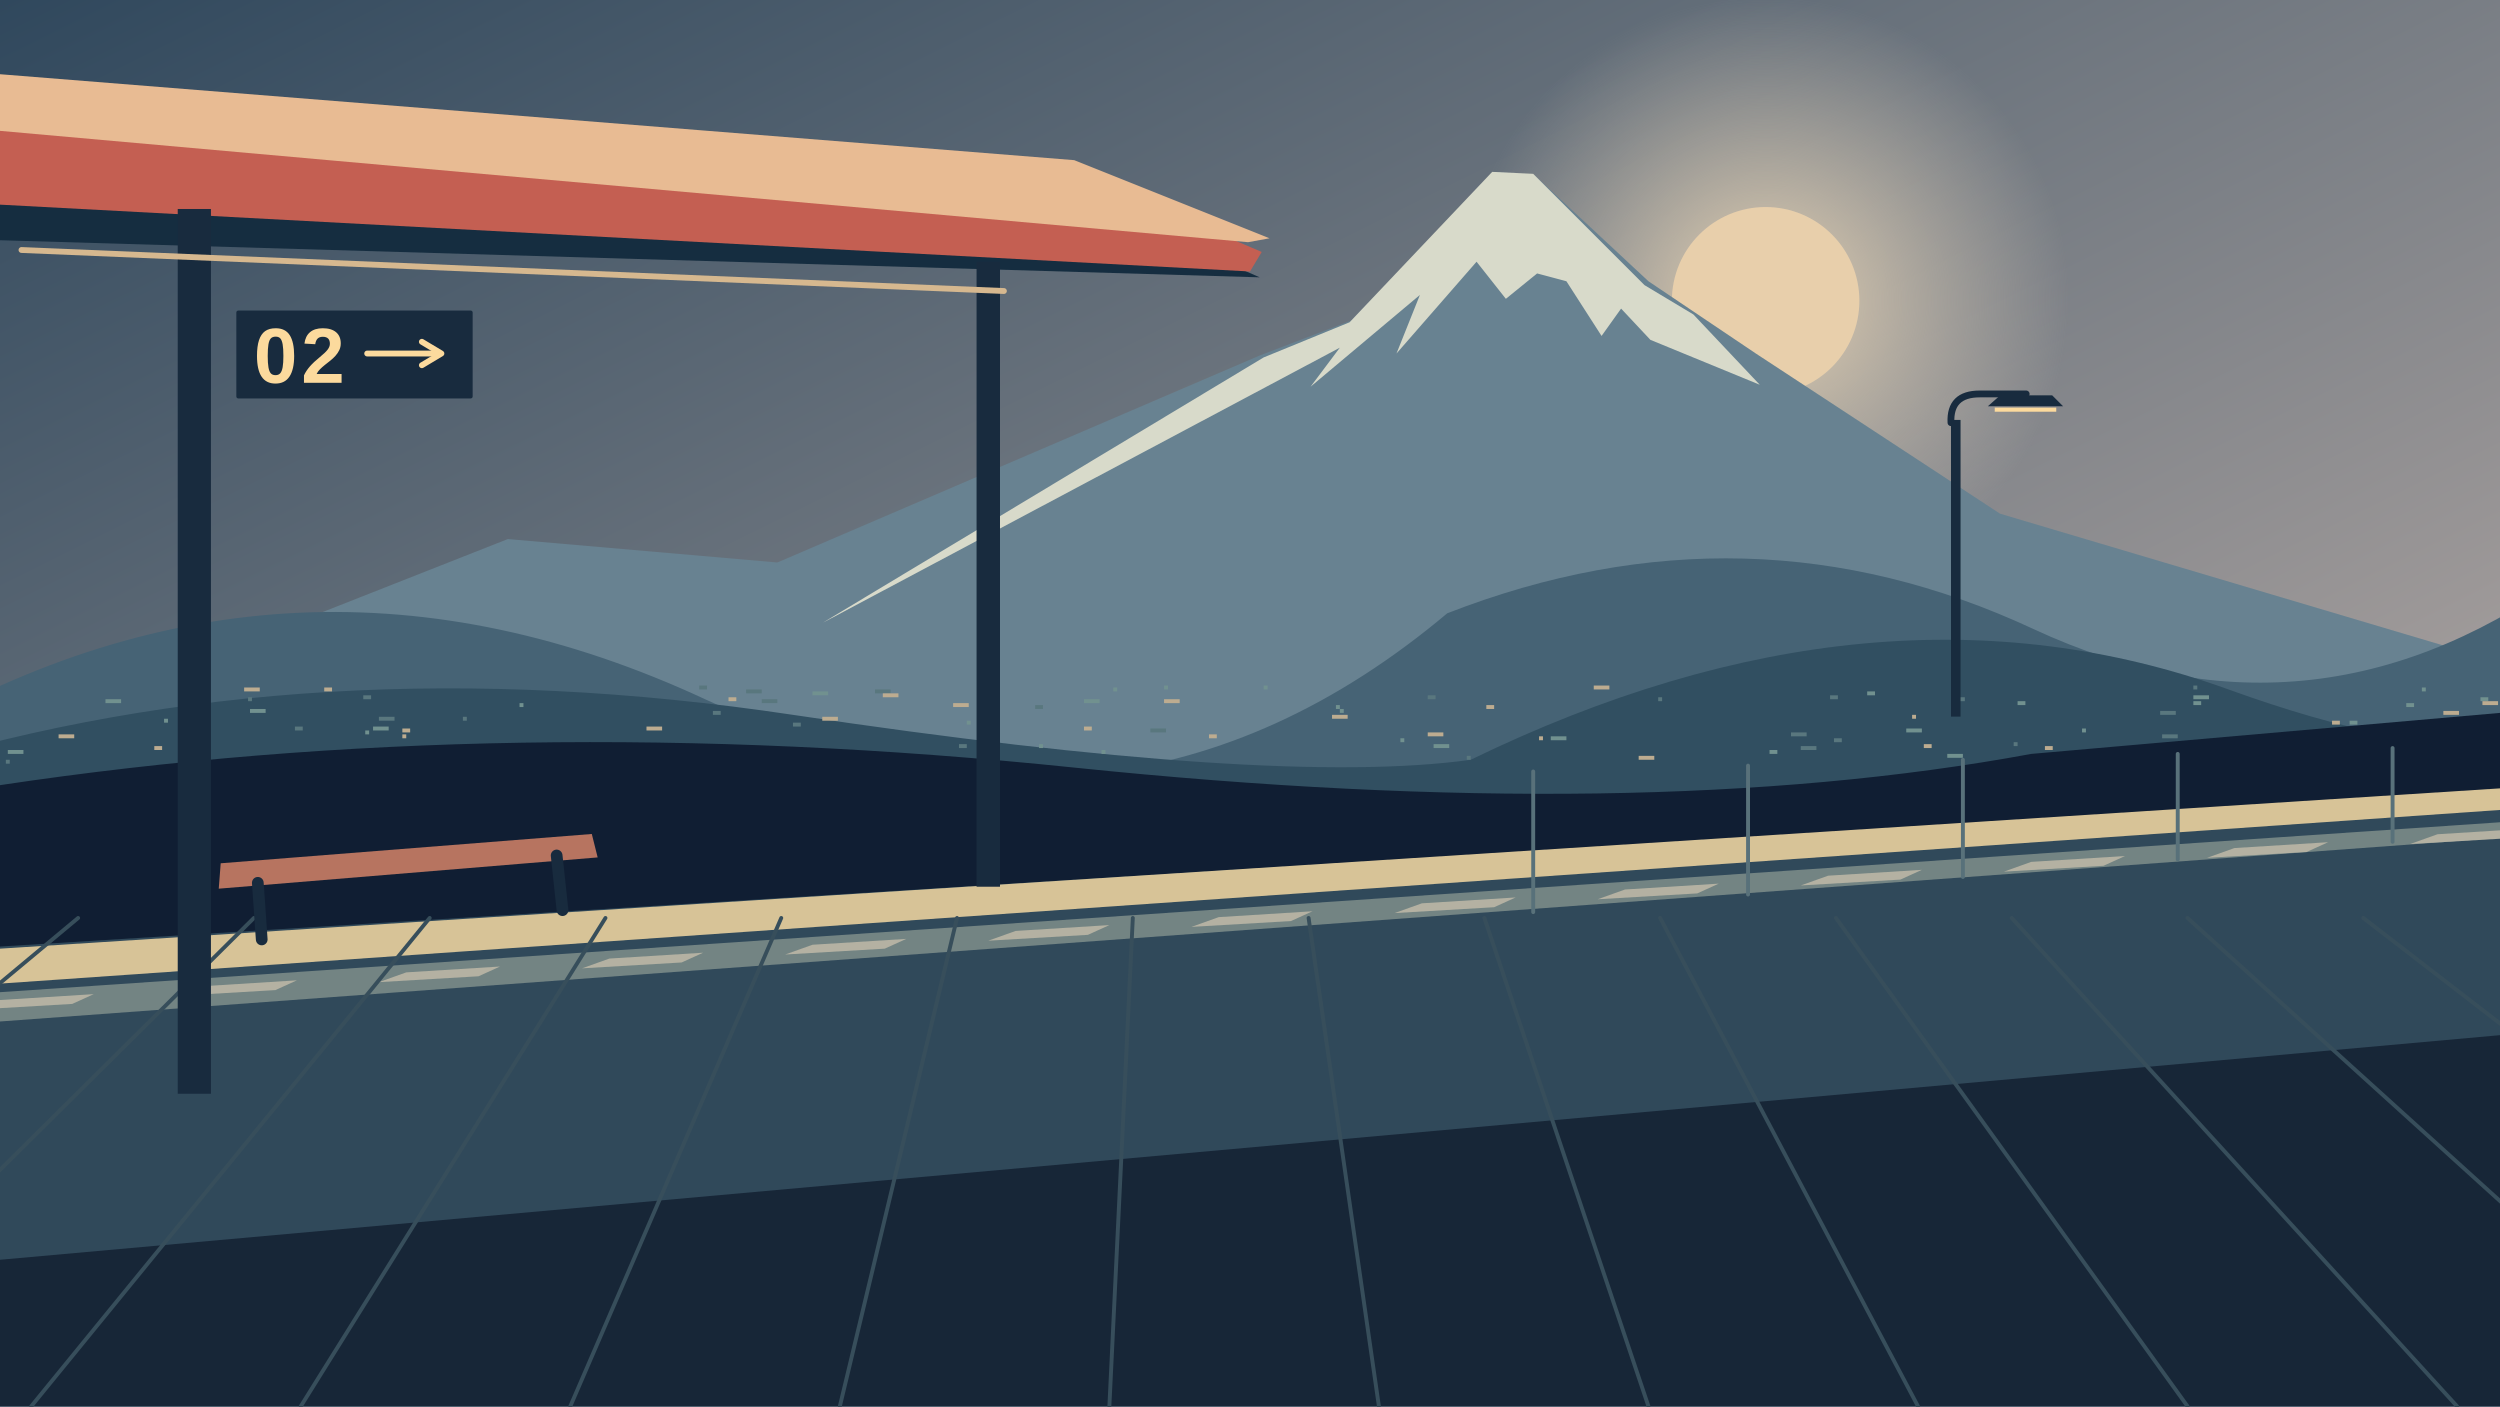
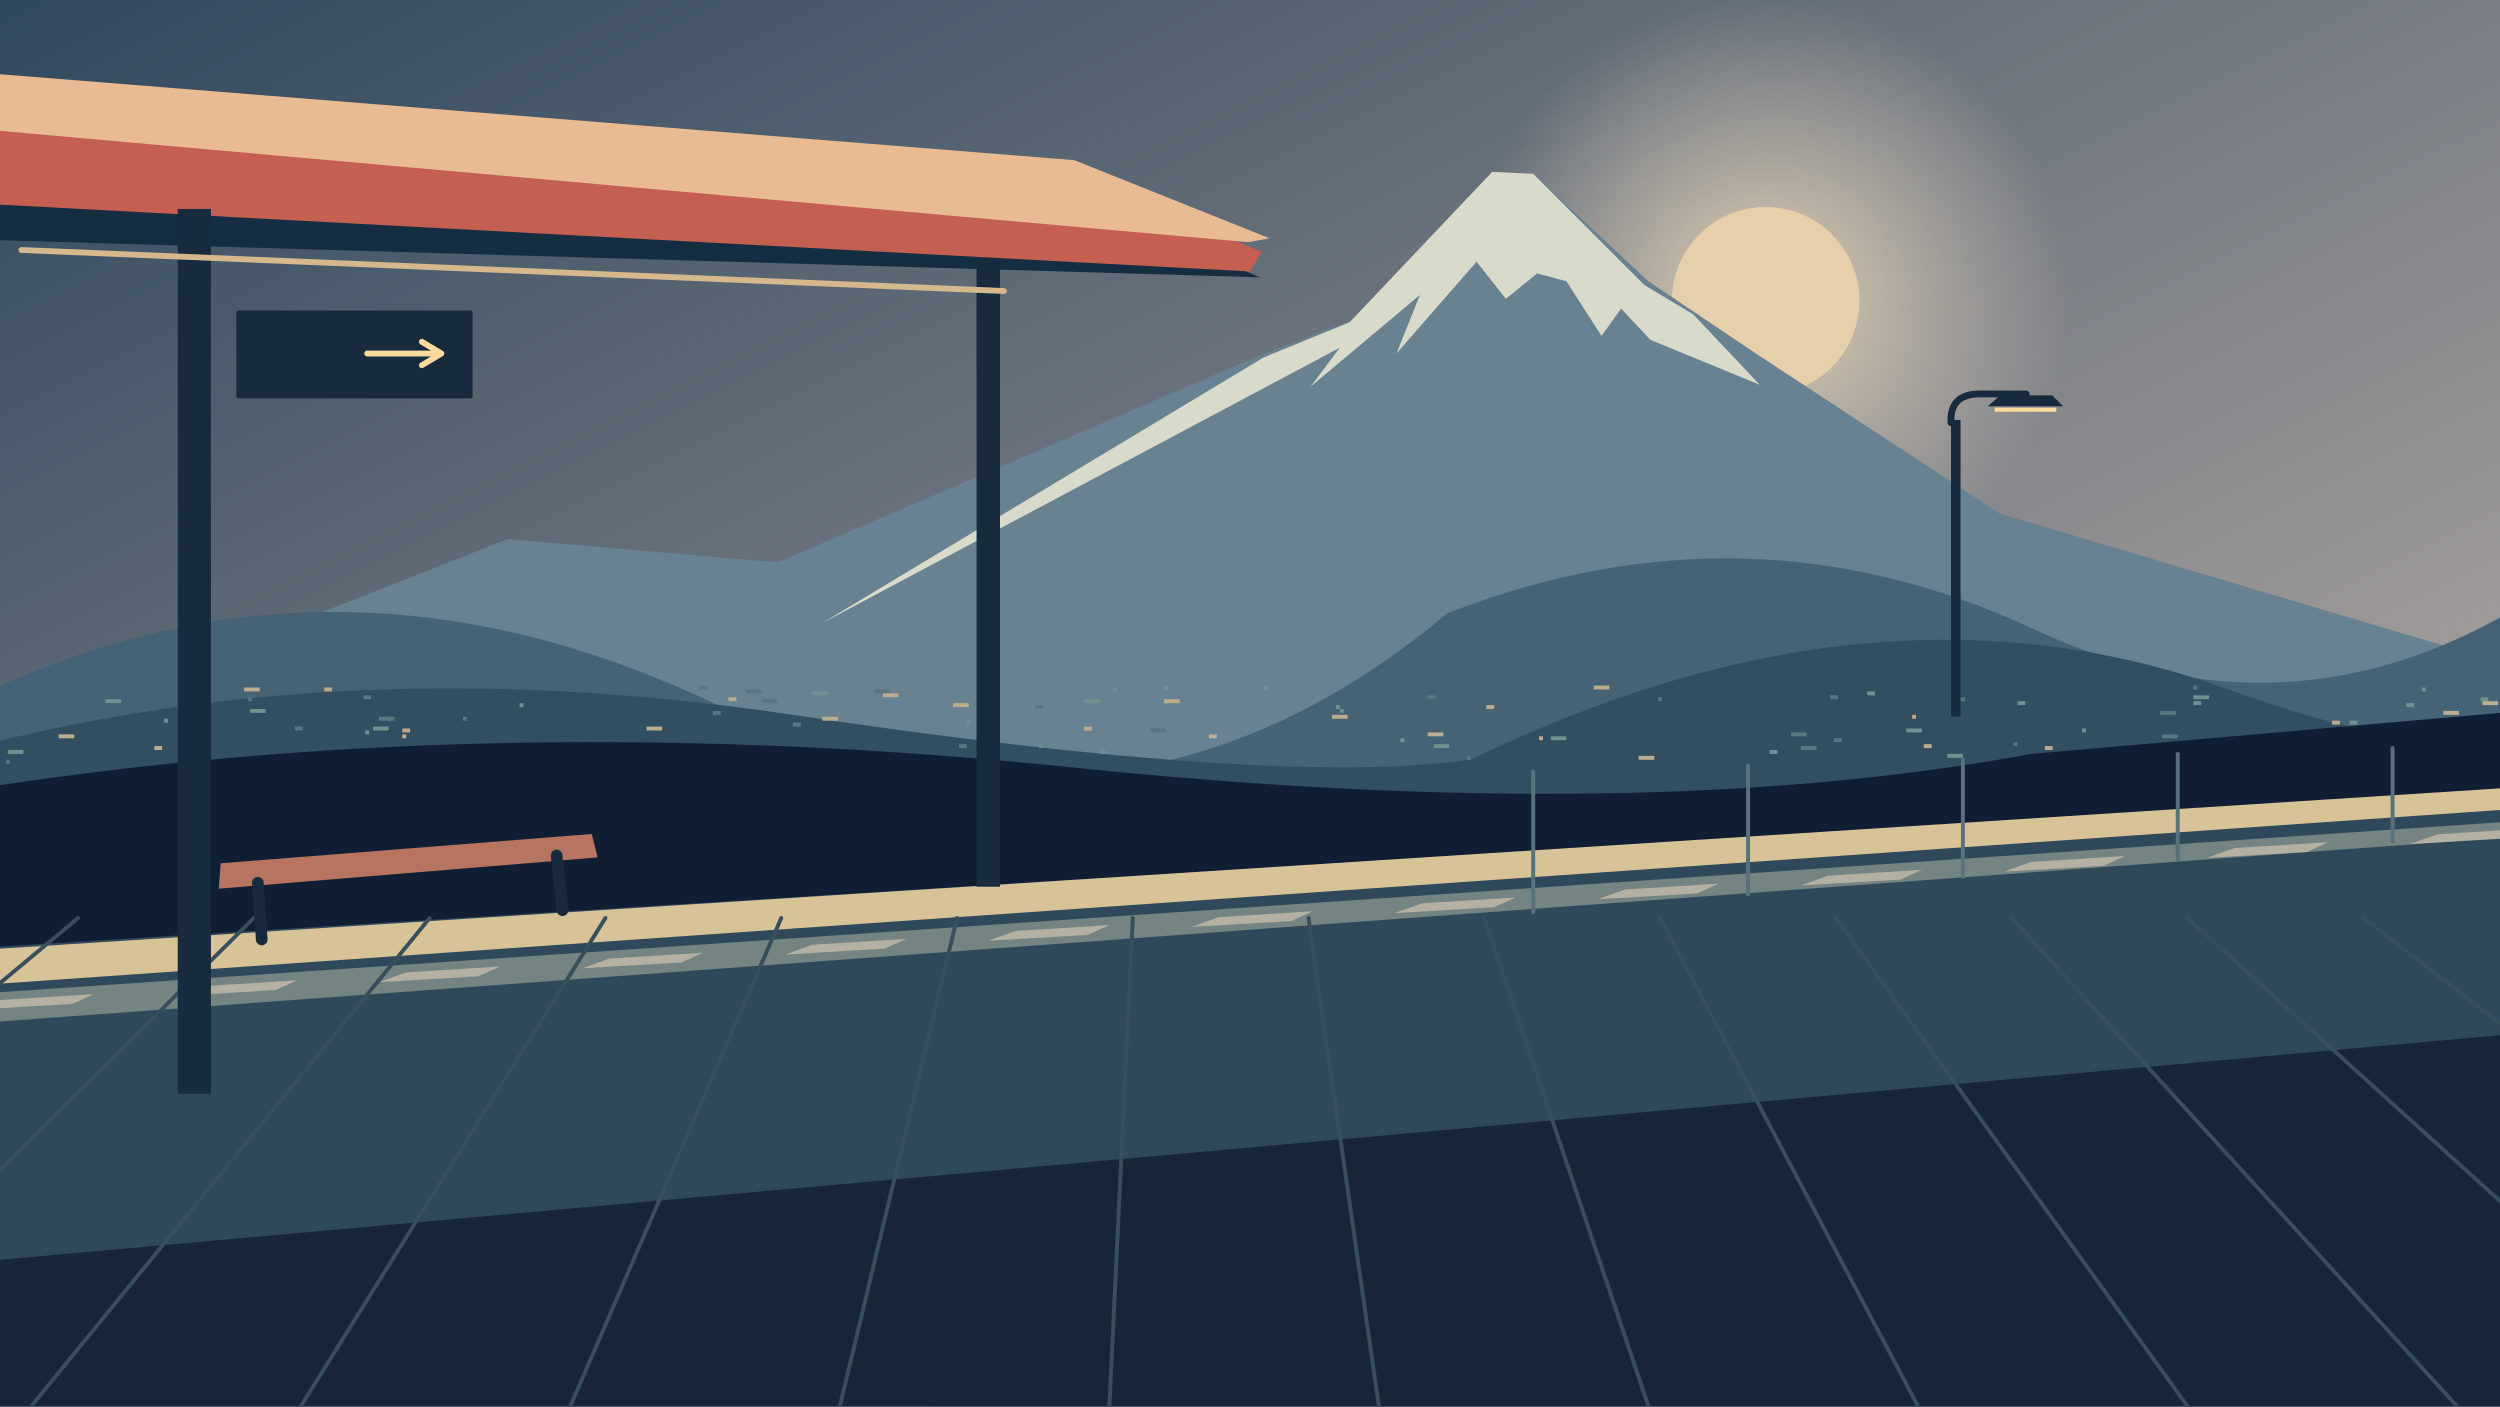
<svg xmlns="http://www.w3.org/2000/svg" viewBox="0 0 1280 720" width="1280" height="720">
  <defs>
    <linearGradient id="sky" x1="0" y1="0" x2="0.9" y2="1">
      <stop stop-color="#30485d" />
      <stop offset="1" stop-color="#c5b6ae" />
    </linearGradient>
    <radialGradient id="moon">
      <stop stop-color="#e6d2b2" />
      <stop offset="1" stop-color="#d2c7b7" stop-opacity="0" />
    </radialGradient>
  </defs>
  <rect x="0" y="0" width="1280" height="720" rx="0" fill="url(#sky)" />
  <circle cx="904" cy="154" r="155" fill="url(#moon)" stroke="none" stroke-width="1" />
  <circle cx="904" cy="154" r="48" fill="#e8cfab" stroke="none" stroke-width="1" />
  <path d="M-80 410 L260 276 398 288 645 182 692 164 765 88 786 90 844 144 899 181 1024 263 1320 351 1320 720 -80 720Z" fill="#688291" stroke="none" stroke-width="1" stroke-linejoin="round" stroke-linecap="round" />
  <path d="M421 319 L647 183 691 165 764 88 785 89 842 146 867 161 901 197 845 174 830 158 820 172 802 144 787 140 771 153 756 134 715 181 727 151 671 198 686 178Z" fill="#d8daca" stroke="none" stroke-width="1" stroke-linejoin="round" stroke-linecap="round" />
  <path d="M-50 377 Q150 260 361 358 T741 314 Q895 254 1041 322 T1320 290 L1320 720H-50Z" fill="#466375" stroke="none" stroke-width="1" stroke-linejoin="round" stroke-linecap="round" />
  <path d="M-50 393 Q159 329 406 366 T753 389 Q961 288 1141 353 T1320 326 L1320 720H-50Z" fill="#314f61" stroke="none" stroke-width="1" stroke-linejoin="round" stroke-linecap="round" />
  <rect x="788" y="377" width="2" height="2" rx="0" fill="#bdac90" />
  <rect x="1047" y="382" width="4" height="2" rx="0" fill="#bdac90" />
  <rect x="976" y="373" width="8" height="2" rx="0" fill="#71918f" />
  <rect x="1033" y="359" width="4" height="2" rx="0" fill="#71918f" />
  <rect x="194" y="367" width="8" height="2" rx="0" fill="#59777e" />
  <rect x="1232" y="360" width="4" height="2" rx="0" fill="#71918f" />
  <rect x="151" y="372" width="4" height="2" rx="0" fill="#59777e" />
  <rect x="206" y="373" width="4" height="2" rx="0" fill="#bdac90" />
  <rect x="1251" y="364" width="8" height="2" rx="0" fill="#bdac90" />
  <rect x="906" y="384" width="4" height="2" rx="0" fill="#71918f" />
  <rect x="1123" y="351" width="2" height="2" rx="0" fill="#59777e" />
  <rect x="816" y="351" width="8" height="2" rx="0" fill="#bdac90" />
  <rect x="682" y="366" width="8" height="2" rx="0" fill="#bdac90" />
  <rect x="128" y="363" width="8" height="2" rx="0" fill="#71918f" />
  <rect x="488" y="360" width="8" height="2" rx="0" fill="#bdac90" />
  <rect x="186" y="356" width="4" height="2" rx="0" fill="#59777e" />
  <rect x="1002" y="357" width="4" height="2" rx="0" fill="#59777e" />
  <rect x="596" y="358" width="8" height="2" rx="0" fill="#bdac90" />
  <rect x="1106" y="364" width="8" height="2" rx="0" fill="#59777e" />
  <rect x="1203" y="369" width="4" height="2" rx="0" fill="#71918f" />
  <rect x="1221" y="375" width="4" height="2" rx="0" fill="#59777e" />
  <rect x="495" y="369" width="2" height="2" rx="0" fill="#71918f" />
  <rect x="382" y="353" width="8" height="2" rx="0" fill="#59777e" />
  <rect x="532" y="381" width="2" height="2" rx="0" fill="#71918f" />
  <rect x="266" y="360" width="2" height="2" rx="0" fill="#71918f" />
  <rect x="1107" y="376" width="8" height="2" rx="0" fill="#59777e" />
  <rect x="564" y="384" width="2" height="2" rx="0" fill="#71918f" />
  <rect x="1207" y="377" width="8" height="2" rx="0" fill="#bdac90" />
  <rect x="922" y="382" width="8" height="2" rx="0" fill="#59777e" />
  <rect x="731" y="356" width="4" height="2" rx="0" fill="#59777e" />
  <rect x="236" y="382" width="8" height="2" rx="0" fill="#59777e" />
  <rect x="686" y="363" width="2" height="2" rx="0" fill="#71918f" />
  <rect x="555" y="358" width="8" height="2" rx="0" fill="#71918f" />
  <rect x="761" y="361" width="4" height="2" rx="0" fill="#bdac90" />
  <rect x="127" y="357" width="2" height="2" rx="0" fill="#59777e" />
  <rect x="448" y="353" width="8" height="2" rx="0" fill="#59777e" />
  <rect x="1094" y="389" width="8" height="2" rx="0" fill="#71918f" />
  <rect x="54" y="358" width="8" height="2" rx="0" fill="#71918f" />
  <rect x="1241" y="387" width="2" height="2" rx="0" fill="#bdac90" />
  <rect x="187" y="374" width="2" height="2" rx="0" fill="#71918f" />
  <rect x="1240" y="352" width="2" height="2" rx="0" fill="#71918f" />
  <rect x="253" y="381" width="2" height="2" rx="0" fill="#59777e" />
  <rect x="125" y="352" width="8" height="2" rx="0" fill="#bdac90" />
  <rect x="1270" y="357" width="4" height="2" rx="0" fill="#71918f" />
  <rect x="452" y="355" width="8" height="2" rx="0" fill="#bdac90" />
  <rect x="717" y="378" width="2" height="2" rx="0" fill="#71918f" />
  <rect x="1031" y="380" width="2" height="2" rx="0" fill="#59777e" />
  <rect x="206" y="376" width="2" height="2" rx="0" fill="#bdac90" />
  <rect x="734" y="381" width="8" height="2" rx="0" fill="#71918f" />
  <rect x="416" y="354" width="8" height="2" rx="0" fill="#71918f" />
  <rect x="331" y="372" width="8" height="2" rx="0" fill="#bdac90" />
  <rect x="240" y="389" width="4" height="2" rx="0" fill="#59777e" />
  <rect x="358" y="351" width="4" height="2" rx="0" fill="#59777e" />
  <rect x="839" y="387" width="8" height="2" rx="0" fill="#bdac90" />
  <rect x="731" y="375" width="8" height="2" rx="0" fill="#bdac90" />
  <rect x="314" y="386" width="8" height="2" rx="0" fill="#71918f" />
  <rect x="937" y="356" width="4" height="2" rx="0" fill="#59777e" />
  <rect x="93" y="385" width="4" height="2" rx="0" fill="#71918f" />
  <rect x="491" y="381" width="4" height="2" rx="0" fill="#59777e" />
  <rect x="589" y="373" width="8" height="2" rx="0" fill="#59777e" />
  <rect x="1271" y="359" width="8" height="2" rx="0" fill="#bdac90" />
  <rect x="794" y="377" width="8" height="2" rx="0" fill="#71918f" />
  <rect x="3" y="389" width="2" height="2" rx="0" fill="#59777e" />
  <rect x="684" y="361" width="2" height="2" rx="0" fill="#71918f" />
  <rect x="917" y="375" width="8" height="2" rx="0" fill="#59777e" />
  <rect x="1163" y="377" width="2" height="2" rx="0" fill="#bdac90" />
  <rect x="1162" y="377" width="8" height="2" rx="0" fill="#59777e" />
  <rect x="95" y="361" width="4" height="2" rx="0" fill="#71918f" />
  <rect x="530" y="361" width="4" height="2" rx="0" fill="#59777e" />
  <rect x="997" y="386" width="8" height="2" rx="0" fill="#71918f" />
  <rect x="79" y="382" width="4" height="2" rx="0" fill="#bdac90" />
  <rect x="956" y="354" width="4" height="2" rx="0" fill="#71918f" />
  <rect x="1123" y="356" width="8" height="2" rx="0" fill="#71918f" />
  <rect x="30" y="376" width="8" height="2" rx="0" fill="#bdac90" />
  <rect x="647" y="351" width="2" height="2" rx="0" fill="#71918f" />
  <rect x="4" y="384" width="8" height="2" rx="0" fill="#71918f" />
  <rect x="390" y="358" width="8" height="2" rx="0" fill="#59777e" />
  <rect x="406" y="370" width="4" height="2" rx="0" fill="#59777e" />
  <rect x="373" y="357" width="4" height="2" rx="0" fill="#bdac90" />
  <rect x="166" y="352" width="4" height="2" rx="0" fill="#bdac90" />
  <rect x="237" y="367" width="2" height="2" rx="0" fill="#59777e" />
  <rect x="1066" y="373" width="2" height="2" rx="0" fill="#71918f" />
  <rect x="570" y="352" width="2" height="2" rx="0" fill="#71918f" />
  <rect x="421" y="367" width="8" height="2" rx="0" fill="#bdac90" />
  <rect x="751" y="387" width="2" height="2" rx="0" fill="#59777e" />
  <rect x="1244" y="382" width="8" height="2" rx="0" fill="#59777e" />
  <rect x="939" y="378" width="4" height="2" rx="0" fill="#59777e" />
  <rect x="365" y="364" width="4" height="2" rx="0" fill="#59777e" />
  <rect x="596" y="351" width="2" height="2" rx="0" fill="#71918f" />
  <rect x="555" y="372" width="4" height="2" rx="0" fill="#bdac90" />
  <rect x="191" y="372" width="8" height="2" rx="0" fill="#71918f" />
  <rect x="84" y="368" width="2" height="2" rx="0" fill="#71918f" />
  <rect x="1194" y="369" width="4" height="2" rx="0" fill="#bdac90" />
  <rect x="1123" y="359" width="4" height="2" rx="0" fill="#71918f" />
  <rect x="979" y="366" width="2" height="2" rx="0" fill="#bdac90" />
  <rect x="367" y="384" width="8" height="2" rx="0" fill="#71918f" />
  <rect x="619" y="376" width="4" height="2" rx="0" fill="#bdac90" />
  <rect x="849" y="357" width="2" height="2" rx="0" fill="#59777e" />
  <rect x="985" y="381" width="4" height="2" rx="0" fill="#bdac90" />
  <rect x="254" y="381" width="2" height="2" rx="0" fill="#59777e" />
  <path d="M0 402 Q260 363 550 393T1040 386L1280 365V720H0Z" fill="#101e33" stroke="none" stroke-width="1" stroke-linejoin="round" stroke-linecap="round" />
  <path d="M-22 486 L1280 405 1280 604 0 701Z" fill="#30495a" stroke="none" stroke-width="1" stroke-linejoin="round" stroke-linecap="round" />
  <path d="M-20 487 L1290 403 1290 414 -20 505Z" fill="#d7c397" stroke="none" stroke-width="1" stroke-linejoin="round" stroke-linecap="round" />
  <path d="M0 508 L1280 421 1280 429 0 523Z" fill="#738483" stroke="none" stroke-width="1" stroke-linejoin="round" stroke-linecap="round" />
  <path d="M0 645 L1280 530 1280 720 0 720Z" fill="#172637" stroke="none" stroke-width="1" stroke-linejoin="round" stroke-linecap="round" />
  <path d="M-104 519.072 l48 -3 -11 5 -51 3Z" fill="#b4b1a2" stroke="none" stroke-width="1" stroke-linejoin="round" stroke-linecap="round" />
  <path d="M0 512.0 l48 -3 -11 5 -51 3Z" fill="#b4b1a2" stroke="none" stroke-width="1" stroke-linejoin="round" stroke-linecap="round" />
  <path d="M104 504.928 l48 -3 -11 5 -51 3Z" fill="#b4b1a2" stroke="none" stroke-width="1" stroke-linejoin="round" stroke-linecap="round" />
  <path d="M208 497.856 l48 -3 -11 5 -51 3Z" fill="#b4b1a2" stroke="none" stroke-width="1" stroke-linejoin="round" stroke-linecap="round" />
  <path d="M312 490.784 l48 -3 -11 5 -51 3Z" fill="#b4b1a2" stroke="none" stroke-width="1" stroke-linejoin="round" stroke-linecap="round" />
  <path d="M416 483.712 l48 -3 -11 5 -51 3Z" fill="#b4b1a2" stroke="none" stroke-width="1" stroke-linejoin="round" stroke-linecap="round" />
  <path d="M520 476.64 l48 -3 -11 5 -51 3Z" fill="#b4b1a2" stroke="none" stroke-width="1" stroke-linejoin="round" stroke-linecap="round" />
  <path d="M624 469.568 l48 -3 -11 5 -51 3Z" fill="#b4b1a2" stroke="none" stroke-width="1" stroke-linejoin="round" stroke-linecap="round" />
  <path d="M728 462.496 l48 -3 -11 5 -51 3Z" fill="#b4b1a2" stroke="none" stroke-width="1" stroke-linejoin="round" stroke-linecap="round" />
  <path d="M832 455.424 l48 -3 -11 5 -51 3Z" fill="#b4b1a2" stroke="none" stroke-width="1" stroke-linejoin="round" stroke-linecap="round" />
  <path d="M936 448.352 l48 -3 -11 5 -51 3Z" fill="#b4b1a2" stroke="none" stroke-width="1" stroke-linejoin="round" stroke-linecap="round" />
  <path d="M1040 441.28 l48 -3 -11 5 -51 3Z" fill="#b4b1a2" stroke="none" stroke-width="1" stroke-linejoin="round" stroke-linecap="round" />
  <path d="M1144 434.208 l48 -3 -11 5 -51 3Z" fill="#b4b1a2" stroke="none" stroke-width="1" stroke-linejoin="round" stroke-linecap="round" />
  <path d="M1248 427.136 l48 -3 -11 5 -51 3Z" fill="#b4b1a2" stroke="none" stroke-width="1" stroke-linejoin="round" stroke-linecap="round" />
  <path d="M1352 420.064 l48 -3 -11 5 -51 3Z" fill="#b4b1a2" stroke="none" stroke-width="1" stroke-linejoin="round" stroke-linecap="round" />
  <path d="M1456 412.992 l48 -3 -11 5 -51 3Z" fill="#b4b1a2" stroke="none" stroke-width="1" stroke-linejoin="round" stroke-linecap="round" />
  <path d="M1560 405.92 l48 -3 -11 5 -51 3Z" fill="#b4b1a2" stroke="none" stroke-width="1" stroke-linejoin="round" stroke-linecap="round" />
  <path d="M-536 720L-140 470" fill="none" stroke="#374e5b" stroke-width="2" stroke-linejoin="round" stroke-linecap="round" />
  <path d="M-398 720L-50 470" fill="none" stroke="#374e5b" stroke-width="2" stroke-linejoin="round" stroke-linecap="round" />
  <path d="M-260 720L40 470" fill="none" stroke="#374e5b" stroke-width="2" stroke-linejoin="round" stroke-linecap="round" />
  <path d="M-122 720L130 470" fill="none" stroke="#374e5b" stroke-width="2" stroke-linejoin="round" stroke-linecap="round" />
  <path d="M16 720L220 470" fill="none" stroke="#374e5b" stroke-width="2" stroke-linejoin="round" stroke-linecap="round" />
  <path d="M154 720L310 470" fill="none" stroke="#374e5b" stroke-width="2" stroke-linejoin="round" stroke-linecap="round" />
  <path d="M292 720L400 470" fill="none" stroke="#374e5b" stroke-width="2" stroke-linejoin="round" stroke-linecap="round" />
  <path d="M430 720L490 470" fill="none" stroke="#374e5b" stroke-width="2" stroke-linejoin="round" stroke-linecap="round" />
  <path d="M568 720L580 470" fill="none" stroke="#374e5b" stroke-width="2" stroke-linejoin="round" stroke-linecap="round" />
  <path d="M706 720L670 470" fill="none" stroke="#374e5b" stroke-width="2" stroke-linejoin="round" stroke-linecap="round" />
  <path d="M844 720L760 470" fill="none" stroke="#374e5b" stroke-width="2" stroke-linejoin="round" stroke-linecap="round" />
  <path d="M982 720L850 470" fill="none" stroke="#374e5b" stroke-width="2" stroke-linejoin="round" stroke-linecap="round" />
  <path d="M1120 720L940 470" fill="none" stroke="#374e5b" stroke-width="2" stroke-linejoin="round" stroke-linecap="round" />
  <path d="M1258 720L1030 470" fill="none" stroke="#374e5b" stroke-width="2" stroke-linejoin="round" stroke-linecap="round" />
  <path d="M1396 720L1120 470" fill="none" stroke="#374e5b" stroke-width="2" stroke-linejoin="round" stroke-linecap="round" />
  <path d="M1534 720L1210 470" fill="none" stroke="#374e5b" stroke-width="2" stroke-linejoin="round" stroke-linecap="round" />
  <path d="M1672 720L1300 470" fill="none" stroke="#374e5b" stroke-width="2" stroke-linejoin="round" stroke-linecap="round" />
  <path d="M1810 720L1390 470" fill="none" stroke="#374e5b" stroke-width="2" stroke-linejoin="round" stroke-linecap="round" />
  <path d="M1948 720L1480 470" fill="none" stroke="#374e5b" stroke-width="2" stroke-linejoin="round" stroke-linecap="round" />
  <path d="M-60 46 L544 98 645 142 0 123Z" fill="#152d40" stroke="none" stroke-width="1" stroke-linejoin="round" stroke-linecap="round" />
  <path d="M-60 39 L550 88 646 129 640 139 -52 102Z" fill="#c45f52" stroke="none" stroke-width="1" stroke-linejoin="round" stroke-linecap="round" />
  <path d="M0 38L550 82 650 122 639 124 0 67Z" fill="#e8bb93" stroke="none" stroke-width="1" stroke-linejoin="round" stroke-linecap="round" />
  <rect x="91" y="107" width="17" height="453" rx="0" fill="#182b3e" />
  <rect x="500" y="134" width="12" height="320" rx="0" fill="#182b3e" />
  <path d="M11 128L514 149" fill="none" stroke="#d6b88f" stroke-width="3" stroke-linejoin="round" stroke-linecap="round" />
  <rect x="121" y="159" width="121" height="45" rx="1" fill="#182b3e" />
-   <text x="130" y="196" font-family="Arial, Helvetica, sans-serif" font-size="40" font-weight="600" text-anchor="start" letter-spacing="2" fill="#fcda9d">02</text>
  <path d="M188 181L223 181" fill="none" stroke="#fcda9d" stroke-width="3" stroke-linejoin="round" stroke-linecap="round" />
  <path d="M216 175L226 181 216 187" fill="none" stroke="#fcda9d" stroke-width="3" stroke-linejoin="round" stroke-linecap="round" />
  <path d="M113 442 L303 427 306 439 112 455Z" fill="#b77460" stroke="none" stroke-width="1" stroke-linejoin="round" stroke-linecap="round" />
  <path d="M132 452L134 481" fill="none" stroke="#182b3e" stroke-width="6" stroke-linejoin="round" stroke-linecap="round" />
  <path d="M285 438L288 466" fill="none" stroke="#182b3e" stroke-width="6" stroke-linejoin="round" stroke-linecap="round" />
  <path d="M785 395L785 467" fill="none" stroke="#58717a" stroke-width="2" stroke-linejoin="round" stroke-linecap="round" />
  <path d="M895 392L895 458" fill="none" stroke="#58717a" stroke-width="2" stroke-linejoin="round" stroke-linecap="round" />
  <path d="M1005 389L1005 449" fill="none" stroke="#58717a" stroke-width="2" stroke-linejoin="round" stroke-linecap="round" />
  <path d="M1115 386L1115 440" fill="none" stroke="#58717a" stroke-width="2" stroke-linejoin="round" stroke-linecap="round" />
  <path d="M1225 383L1225 431" fill="none" stroke="#58717a" stroke-width="2" stroke-linejoin="round" stroke-linecap="round" />
  <g transform="translate(1001 215) rotate(0) scale(0.7)" opacity="1">
    <rect x="-3" y="0" width="7" height="217" rx="0" fill="#182b3e" />
    <path d="M-3 2 Q-4 -19 18 -19H52" fill="none" stroke="#182b3e" stroke-width="5" stroke-linejoin="round" stroke-linecap="round" />
    <path d="M33 -18H71L79 -10H24Z" fill="#182b3e" stroke="none" stroke-width="1" stroke-linejoin="round" stroke-linecap="round" />
    <rect x="29" y="-9" width="45" height="3" rx="0" fill="#fcda9d" />
  </g>
</svg>
